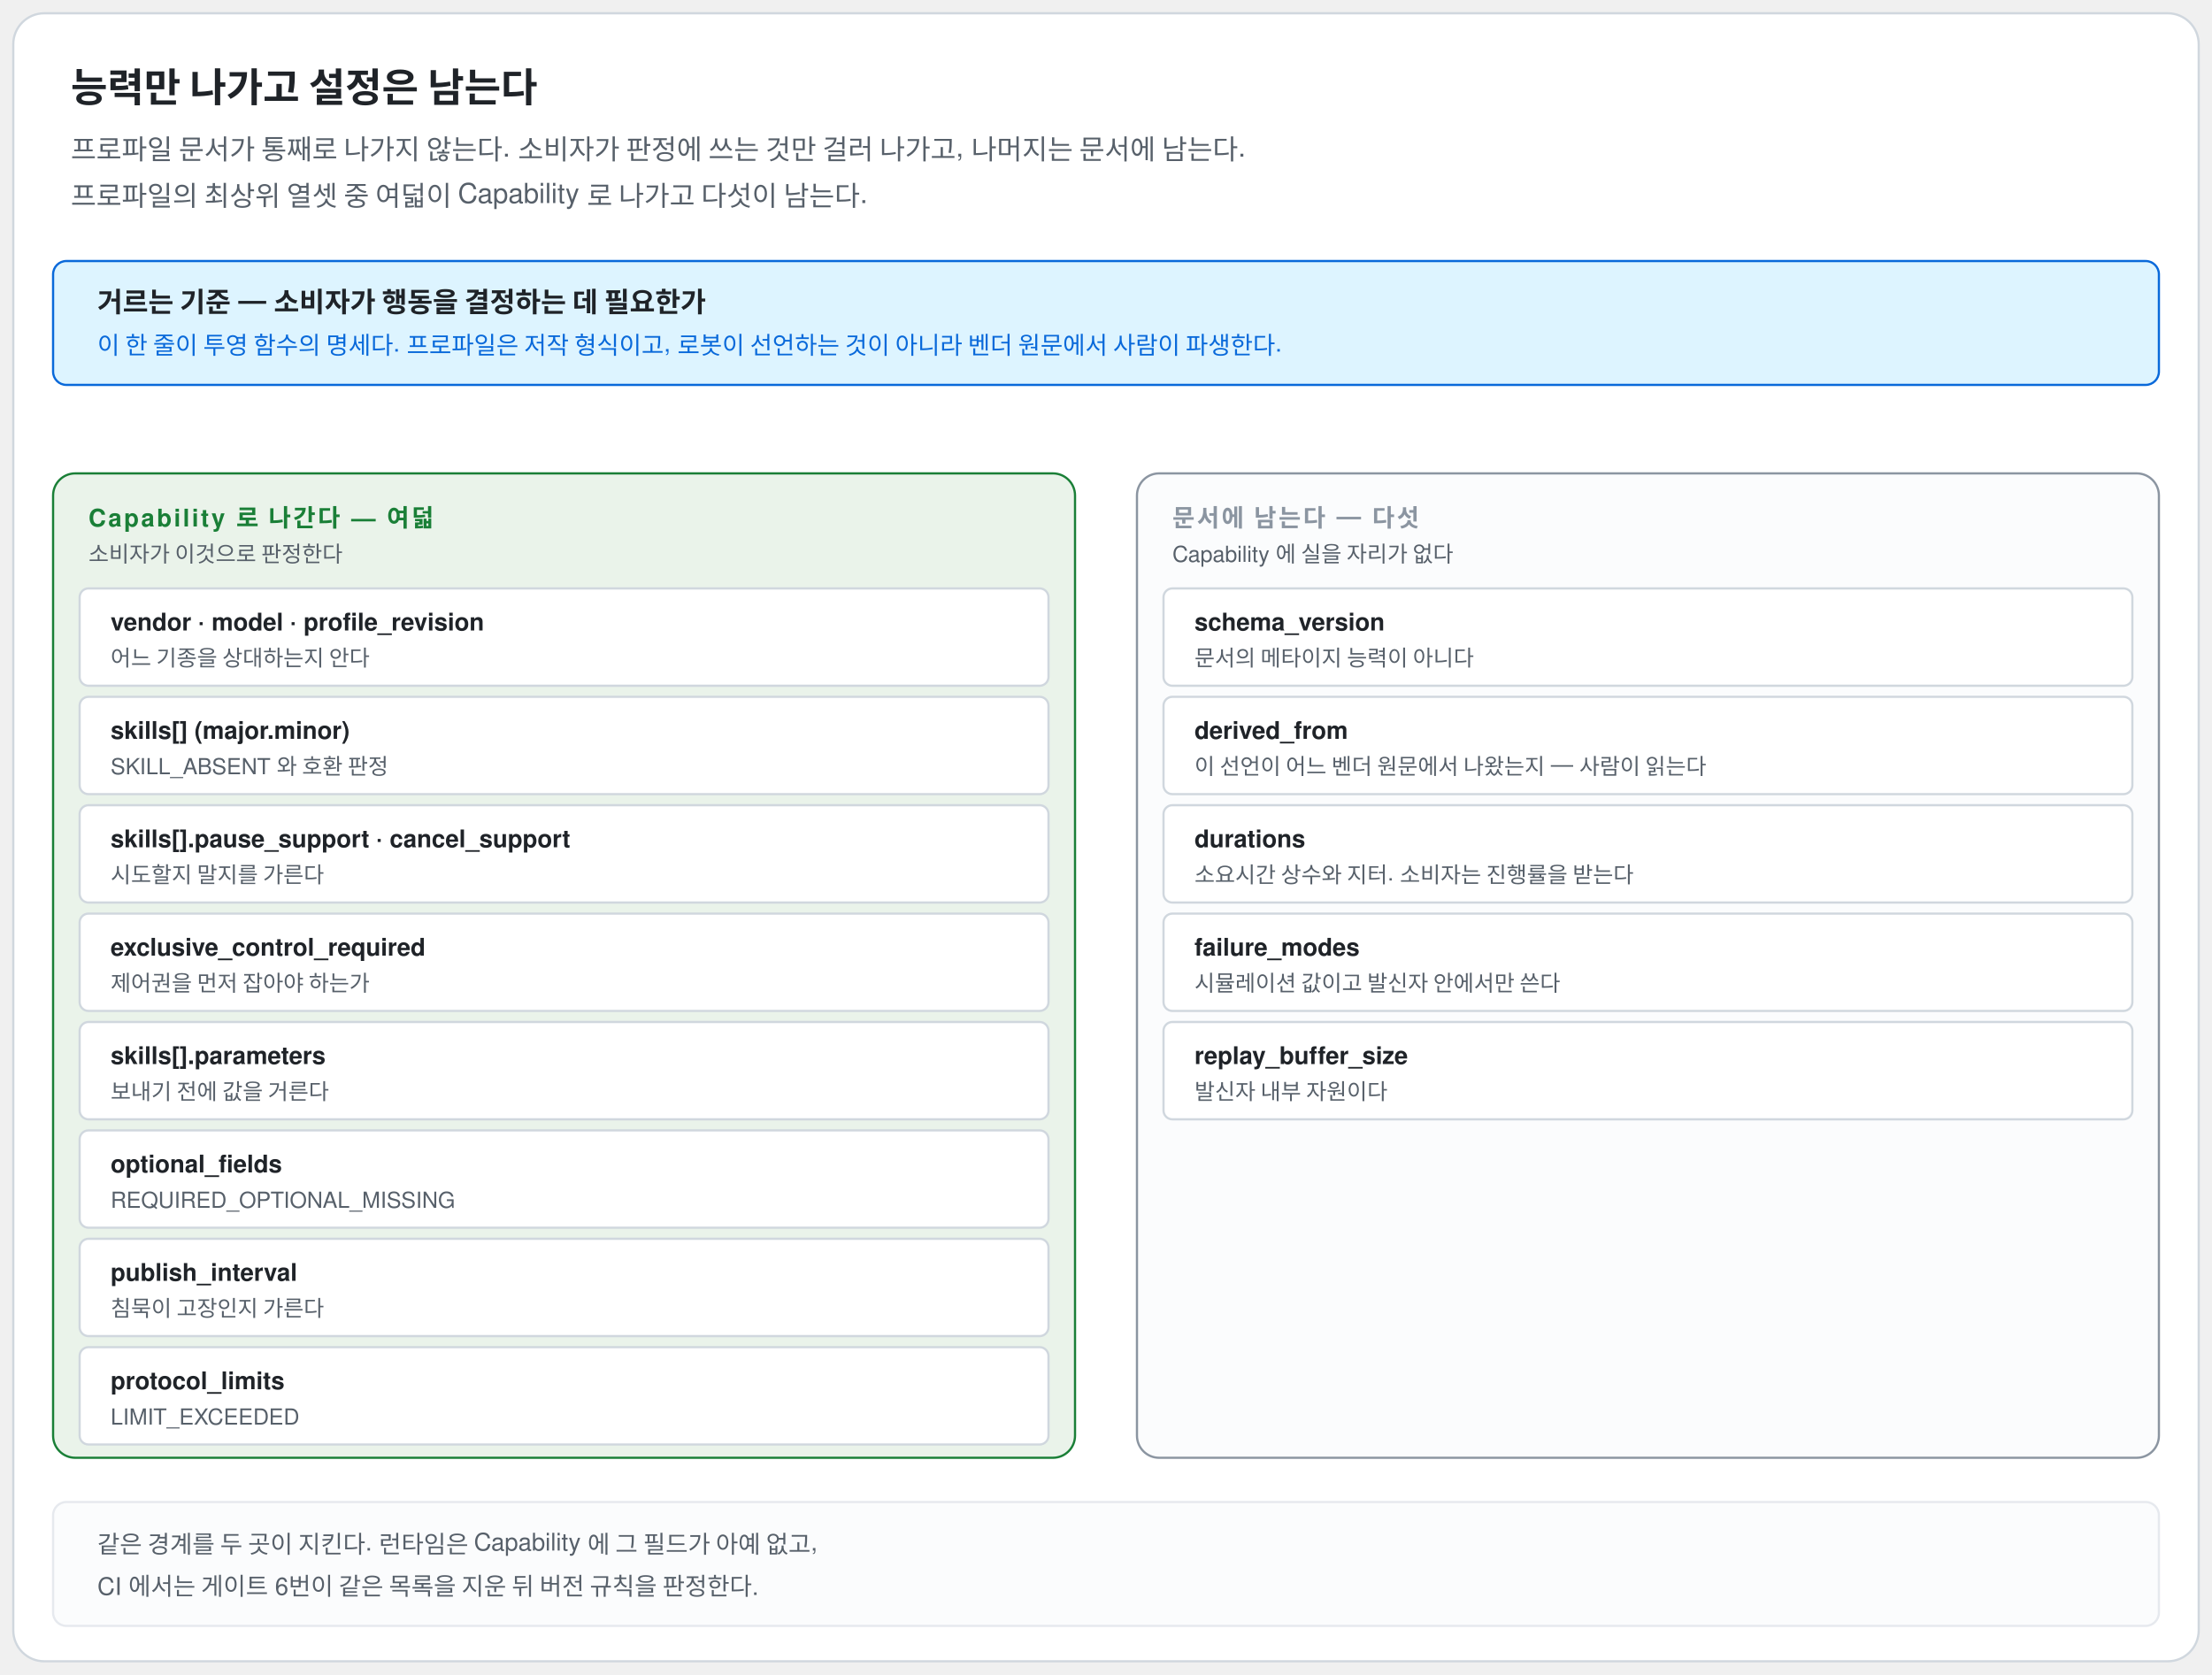
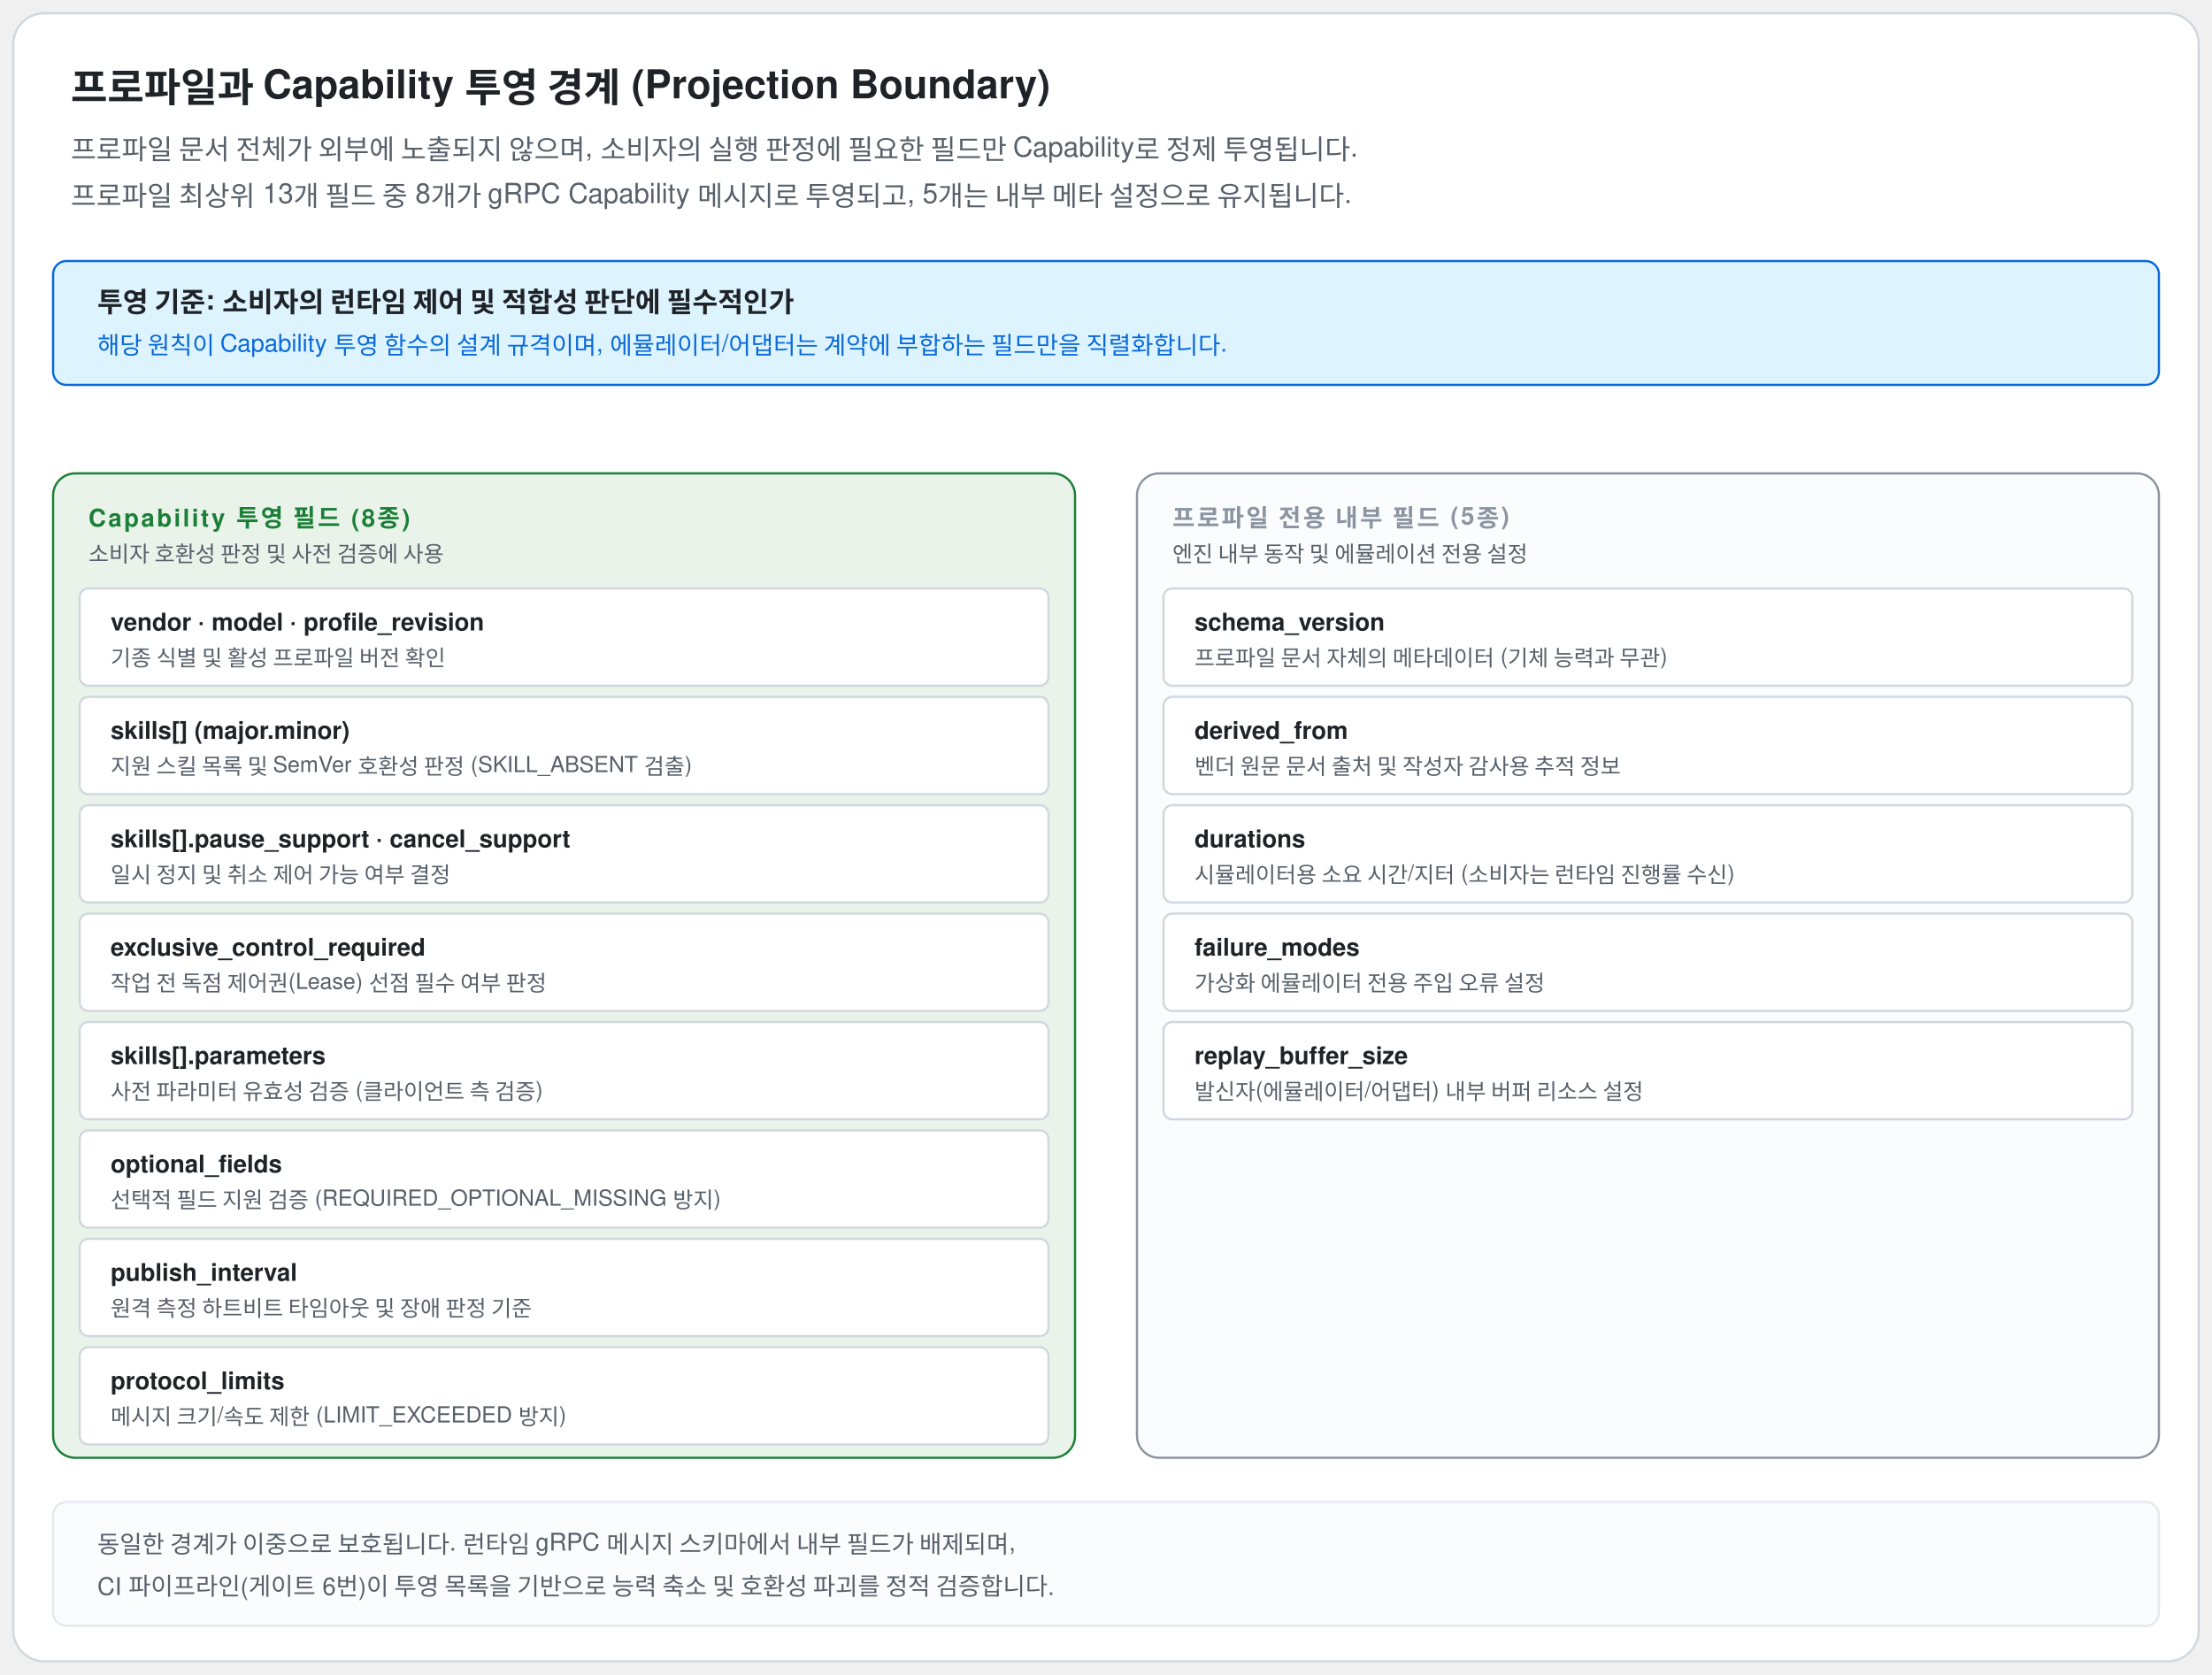
<svg xmlns="http://www.w3.org/2000/svg" width="1000" height="757" viewBox="0 0 1000 757" font-family="Malgun Gothic,Apple SD Gothic Neo,Noto Sans KR,Segoe UI,-apple-system,Helvetica,Arial,sans-serif">
  <rect x="6" y="6" width="988" height="745" rx="14" fill="#ffffff" stroke="#d0d7de" />
-   <text x="32" y="46" font-size="18" font-weight="600" fill="#1f2328">능력만 나가고 설정은 남는다</text>
-   <text x="32" y="72" font-size="12.5" fill="#57606a">프로파일 문서가 통째로 나가지 않는다. 소비자가 판정에 쓰는 것만 걸러 나가고, 나머지는 문서에 남는다.</text>
-   <text x="32" y="93" font-size="12.5" fill="#57606a">프로파일의 최상위 열셋 중 여덟이 Capability 로 나가고 다섯이 남는다.</text>
+   <text x="32" y="46" font-size="18" font-weight="600" fill="#1f2328">프로파일과 Capability 투영 경계 (Projection Boundary)</text>
+   <text x="32" y="72" font-size="12.5" fill="#57606a">프로파일 문서 전체가 외부에 노출되지 않으며, 소비자의 실행 판정에 필요한 필드만 Capability로 정제 투영됩니다.</text>
+   <text x="32" y="93" font-size="12.5" fill="#57606a">프로파일 최상위 13개 필드 중 8개가 gRPC Capability 메시지로 투영되고, 5개는 내부 메타 설정으로 유지됩니다.</text>
  <rect x="24" y="118" width="952" height="56" rx="6" fill="#ddf4ff" stroke="#0969da" />
-   <text x="44" y="141" font-size="12.5" font-weight="600" fill="#1f2328">거르는 기준 — 소비자가 행동을 결정하는 데 필요한가</text>
-   <text x="44" y="160" font-size="11" fill="#0969da">이 한 줄이 투영 함수의 명세다. 프로파일은 저작 형식이고, 로봇이 선언하는 것이 아니라 벤더 원문에서 사람이 파생한다.</text>
+   <text x="44" y="141" font-size="12.5" font-weight="600" fill="#1f2328">투영 기준: 소비자의 런타임 제어 및 적합성 판단에 필수적인가</text>
+   <text x="44" y="160" font-size="11" fill="#0969da">해당 원칙이 Capability 투영 함수의 설계 규격이며, 에뮬레이터/어댑터는 계약에 부합하는 필드만을 직렬화합니다.</text>
  <rect x="24" y="214" width="462" height="445" rx="10" fill="#eaf3ea" stroke="#1a7f37" />
-   <text x="40" y="238" font-size="11" font-weight="700" letter-spacing="1" fill="#1a7f37">Capability 로 나간다 — 여덟</text>
-   <text x="40" y="254" font-size="10" fill="#57606a">소비자가 이것으로 판정한다</text>
+   <text x="40" y="238" font-size="11" font-weight="700" letter-spacing="1" fill="#1a7f37">Capability 투영 필드 (8종)</text>
+   <text x="40" y="254" font-size="10" fill="#57606a">소비자 호환성 판정 및 사전 검증에 사용</text>
  <rect x="36" y="266" width="438" height="44" rx="4" fill="#ffffff" stroke="#d0d7de" />
  <text x="50" y="285" font-size="11" font-weight="600" fill="#1f2328">vendor · model · profile_revision</text>
-   <text x="50" y="301" font-size="10" fill="#57606a">어느 기종을 상대하는지 안다</text>
+   <text x="50" y="301" font-size="10" fill="#57606a">기종 식별 및 활성 프로파일 버전 확인</text>
  <rect x="36" y="315" width="438" height="44" rx="4" fill="#ffffff" stroke="#d0d7de" />
  <text x="50" y="334" font-size="11" font-weight="600" fill="#1f2328">skills[] (major.minor)</text>
-   <text x="50" y="350" font-size="10" fill="#57606a">SKILL_ABSENT 와 호환 판정</text>
+   <text x="50" y="350" font-size="10" fill="#57606a">지원 스킬 목록 및 SemVer 호환성 판정 (SKILL_ABSENT 검출)</text>
  <rect x="36" y="364" width="438" height="44" rx="4" fill="#ffffff" stroke="#d0d7de" />
  <text x="50" y="383" font-size="11" font-weight="600" fill="#1f2328">skills[].pause_support · cancel_support</text>
-   <text x="50" y="399" font-size="10" fill="#57606a">시도할지 말지를 가른다</text>
+   <text x="50" y="399" font-size="10" fill="#57606a">일시 정지 및 취소 제어 가능 여부 결정</text>
  <rect x="36" y="413" width="438" height="44" rx="4" fill="#ffffff" stroke="#d0d7de" />
  <text x="50" y="432" font-size="11" font-weight="600" fill="#1f2328">exclusive_control_required</text>
-   <text x="50" y="448" font-size="10" fill="#57606a">제어권을 먼저 잡아야 하는가</text>
+   <text x="50" y="448" font-size="10" fill="#57606a">작업 전 독점 제어권(Lease) 선점 필수 여부 판정</text>
  <rect x="36" y="462" width="438" height="44" rx="4" fill="#ffffff" stroke="#d0d7de" />
  <text x="50" y="481" font-size="11" font-weight="600" fill="#1f2328">skills[].parameters</text>
-   <text x="50" y="497" font-size="10" fill="#57606a">보내기 전에 값을 거른다</text>
+   <text x="50" y="497" font-size="10" fill="#57606a">사전 파라미터 유효성 검증 (클라이언트 측 검증)</text>
  <rect x="36" y="511" width="438" height="44" rx="4" fill="#ffffff" stroke="#d0d7de" />
  <text x="50" y="530" font-size="11" font-weight="600" fill="#1f2328">optional_fields</text>
-   <text x="50" y="546" font-size="10" fill="#57606a">REQUIRED_OPTIONAL_MISSING</text>
+   <text x="50" y="546" font-size="10" fill="#57606a">선택적 필드 지원 검증 (REQUIRED_OPTIONAL_MISSING 방지)</text>
  <rect x="36" y="560" width="438" height="44" rx="4" fill="#ffffff" stroke="#d0d7de" />
  <text x="50" y="579" font-size="11" font-weight="600" fill="#1f2328">publish_interval</text>
-   <text x="50" y="595" font-size="10" fill="#57606a">침묵이 고장인지 가른다</text>
+   <text x="50" y="595" font-size="10" fill="#57606a">원격 측정 하트비트 타임아웃 및 장애 판정 기준</text>
  <rect x="36" y="609" width="438" height="44" rx="4" fill="#ffffff" stroke="#d0d7de" />
  <text x="50" y="628" font-size="11" font-weight="600" fill="#1f2328">protocol_limits</text>
-   <text x="50" y="644" font-size="10" fill="#57606a">LIMIT_EXCEEDED</text>
+   <text x="50" y="644" font-size="10" fill="#57606a">메시지 크기/속도 제한 (LIMIT_EXCEEDED 방지)</text>
  <rect x="514" y="214" width="462" height="445" rx="10" fill="#fbfcfd" stroke="#8b95a1" />
-   <text x="530" y="238" font-size="11" font-weight="700" letter-spacing="1" fill="#8b95a1">문서에 남는다 — 다섯</text>
-   <text x="530" y="254" font-size="10" fill="#57606a">Capability 에 실을 자리가 없다</text>
+   <text x="530" y="238" font-size="11" font-weight="700" letter-spacing="1" fill="#8b95a1">프로파일 전용 내부 필드 (5종)</text>
+   <text x="530" y="254" font-size="10" fill="#57606a">엔진 내부 동작 및 에뮬레이션 전용 설정</text>
  <rect x="526" y="266" width="438" height="44" rx="4" fill="#ffffff" stroke="#d0d7de" />
  <text x="540" y="285" font-size="11" font-weight="600" fill="#1f2328">schema_version</text>
-   <text x="540" y="301" font-size="10" fill="#57606a">문서의 메타이지 능력이 아니다</text>
+   <text x="540" y="301" font-size="10" fill="#57606a">프로파일 문서 자체의 메타데이터 (기체 능력과 무관)</text>
  <rect x="526" y="315" width="438" height="44" rx="4" fill="#ffffff" stroke="#d0d7de" />
  <text x="540" y="334" font-size="11" font-weight="600" fill="#1f2328">derived_from</text>
-   <text x="540" y="350" font-size="10" fill="#57606a">이 선언이 어느 벤더 원문에서 나왔는지 — 사람이 읽는다</text>
+   <text x="540" y="350" font-size="10" fill="#57606a">벤더 원문 문서 출처 및 작성자 감사용 추적 정보</text>
  <rect x="526" y="364" width="438" height="44" rx="4" fill="#ffffff" stroke="#d0d7de" />
  <text x="540" y="383" font-size="11" font-weight="600" fill="#1f2328">durations</text>
-   <text x="540" y="399" font-size="10" fill="#57606a">소요시간 상수와 지터. 소비자는 진행률을 받는다</text>
+   <text x="540" y="399" font-size="10" fill="#57606a">시뮬레이터용 소요 시간/지터 (소비자는 런타임 진행률 수신)</text>
  <rect x="526" y="413" width="438" height="44" rx="4" fill="#ffffff" stroke="#d0d7de" />
  <text x="540" y="432" font-size="11" font-weight="600" fill="#1f2328">failure_modes</text>
-   <text x="540" y="448" font-size="10" fill="#57606a">시뮬레이션 값이고 발신자 안에서만 쓴다</text>
+   <text x="540" y="448" font-size="10" fill="#57606a">가상화 에뮬레이터 전용 주입 오류 설정</text>
  <rect x="526" y="462" width="438" height="44" rx="4" fill="#ffffff" stroke="#d0d7de" />
  <text x="540" y="481" font-size="11" font-weight="600" fill="#1f2328">replay_buffer_size</text>
-   <text x="540" y="497" font-size="10" fill="#57606a">발신자 내부 자원이다</text>
+   <text x="540" y="497" font-size="10" fill="#57606a">발신자(에뮬레이터/어댑터) 내부 버퍼 리소스 설정</text>
  <rect x="24" y="679" width="952" height="56" rx="6" fill="#fbfcfd" stroke="#e6e9ee" />
-   <text x="44" y="702" font-size="11" fill="#57606a">같은 경계를 두 곳이 지킨다. 런타임은 Capability 에 그 필드가 아예 없고,</text>
-   <text x="44" y="721" font-size="11" fill="#57606a">CI 에서는 게이트 6번이 같은 목록을 지운 뒤 버전 규칙을 판정한다.</text>
+   <text x="44" y="702" font-size="11" fill="#57606a">동일한 경계가 이중으로 보호됩니다. 런타임 gRPC 메시지 스키마에서 내부 필드가 배제되며,</text>
+   <text x="44" y="721" font-size="11" fill="#57606a">CI 파이프라인(게이트 6번)이 투영 목록을 기반으로 능력 축소 및 호환성 파괴를 정적 검증합니다.</text>
</svg>
